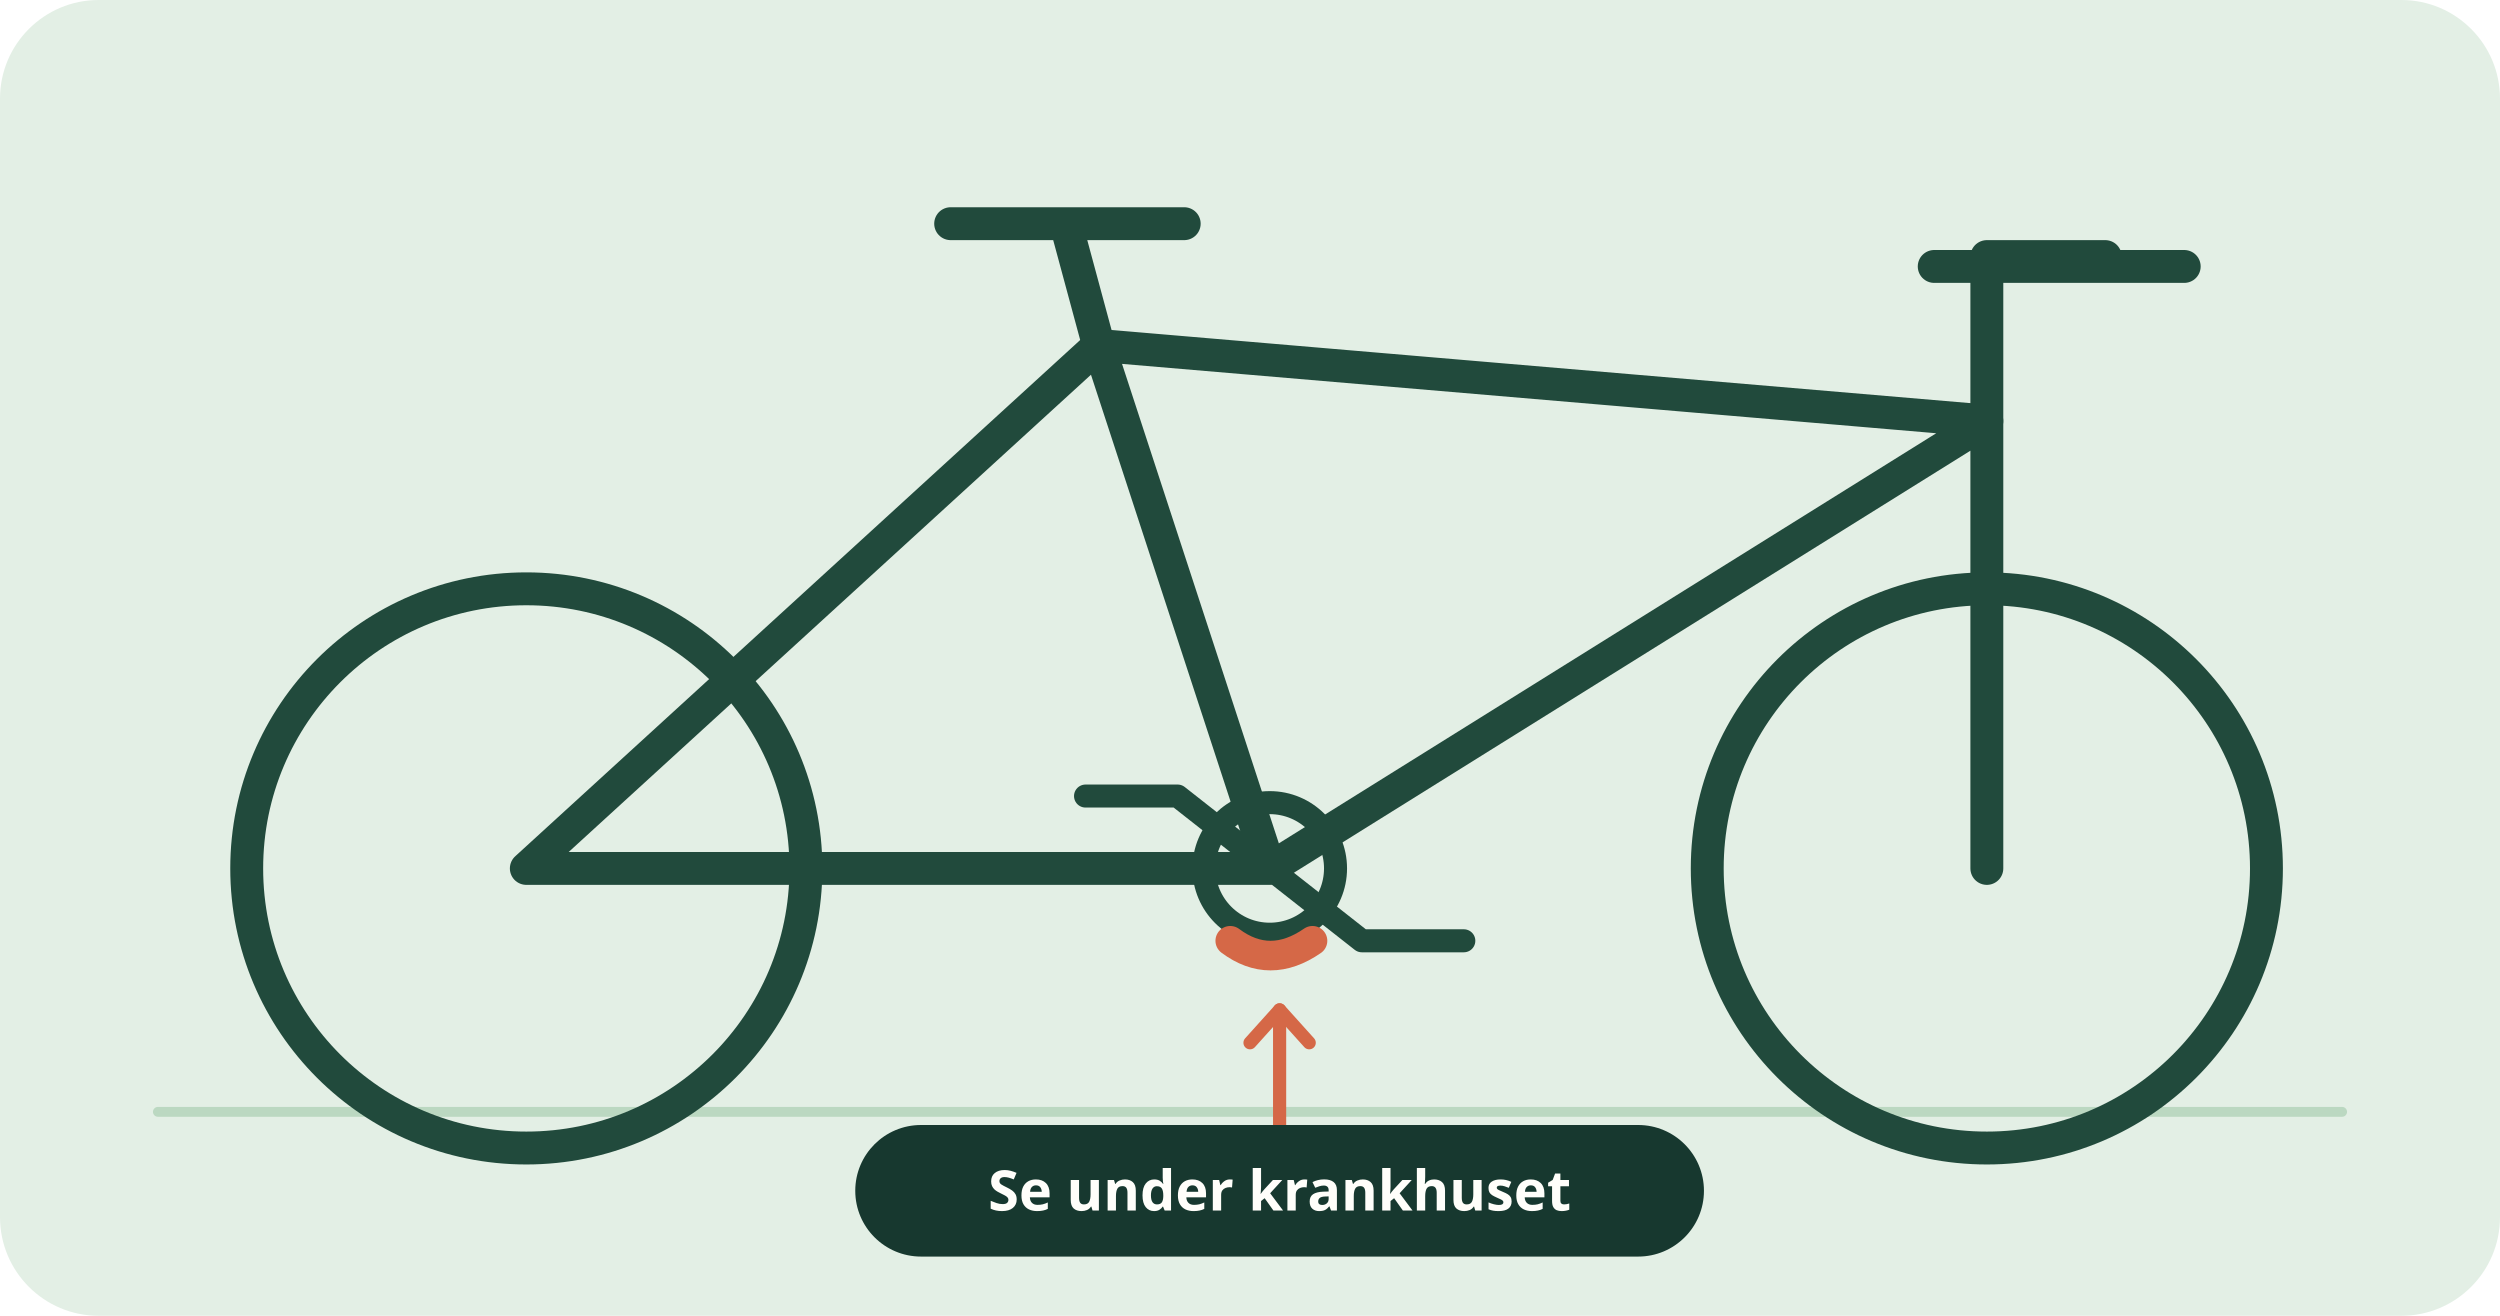
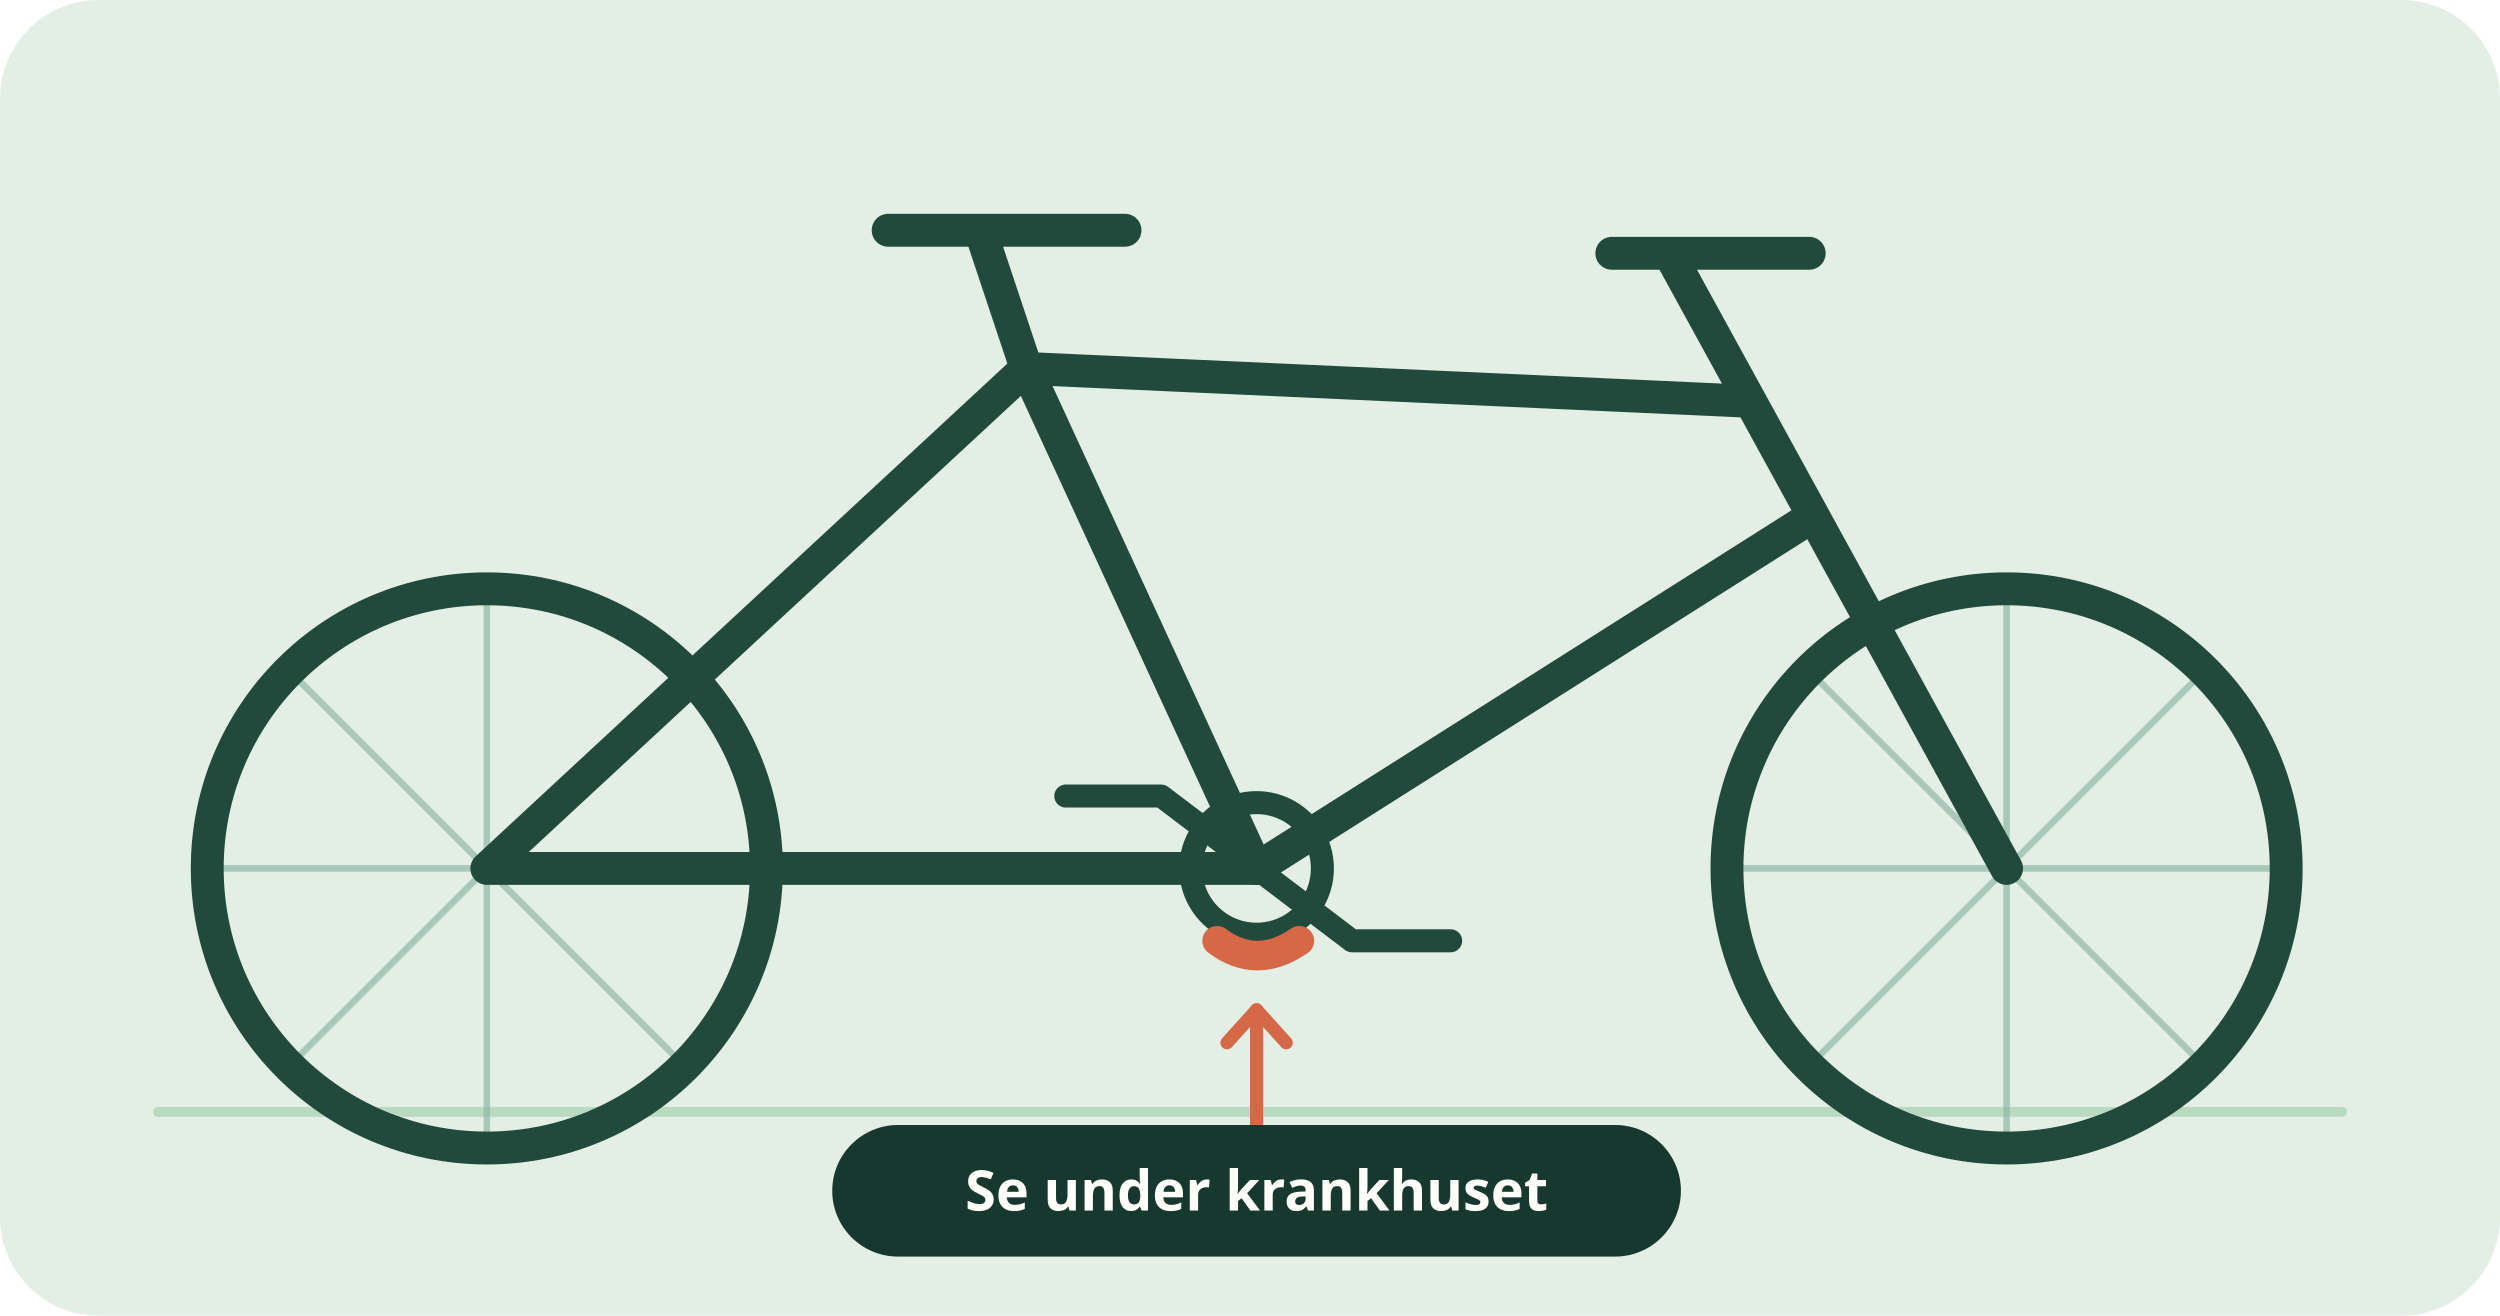
<svg xmlns="http://www.w3.org/2000/svg" viewBox="0 0 760 400" role="img" aria-labelledby="title desc">
  <rect width="760" height="400" rx="30" fill="#e3efe5" />
  <path d="M48 338H712" stroke="#bbd8c1" stroke-width="3" stroke-linecap="round" />
-   <g fill="none" stroke="#214a3c" stroke-width="10" stroke-linecap="round" stroke-linejoin="round">
-     <circle cx="160" cy="264" r="85" />
-     <circle cx="604" cy="264" r="85" />
-     <path d="M160 264 334 105 386 264 160 264M334 105 604 128 386 264M604 128V264" />
-     <path d="M604 128V78h36M588 81h76M334 105l-10-37M289 68h71" />
+   <g fill="none" stroke="#8eb8a6" stroke-width="2" opacity=".7">
+     <path d="M148 179v170M63 264h170M88 204l120 120M88 324l120-120" />
+     <path d="M610 179v170M525 264h170M550 204l120 120M550 324l120-120" />
  </g>
-   <g fill="none" stroke="#214a3c" stroke-width="7" stroke-linecap="round">
-     <circle cx="386" cy="264" r="20" />
-     <path d="M386 264 414 286M414 286h31M386 264 358 242M330 242h28" />
+   <g fill="none" stroke="#214a3c" stroke-linecap="round" stroke-linejoin="round">
+     <g stroke-width="10">
+       <circle cx="148" cy="264" r="85" />
+       <circle cx="610" cy="264" r="85" />
+       <path d="M148 264 312 112 382 264 148 264" />
+       <path d="M312 112 532 122M551 157 382 264" />
+       <path d="M508 78 610 264" />
+       <path d="M312 112 299 73M270 70h72M490 77h60" />
+     </g>
+     <g stroke-width="7">
+       <circle cx="382" cy="264" r="20" />
+       <path d="M382 264 411 286M411 286h30M382 264 353 242M324 242h29" />
+     </g>
  </g>
-   <path d="M374 286q12 9 25 0" fill="none" stroke="#d56847" stroke-width="9" stroke-linecap="round" />
-   <path d="M389 349v-42" fill="none" stroke="#d56847" stroke-width="4" stroke-linecap="round" />
-   <path d="m380 317 9-10 9 10" fill="none" stroke="#d56847" stroke-width="4" stroke-linecap="round" stroke-linejoin="round" />
-   <rect x="260" y="342" width="258" height="40" rx="20" fill="#17382f" />
-   <text x="389" y="368" text-anchor="middle" fill="#fffefa" font-family="Avenir Next, Avenir, Segoe UI, sans-serif" font-size="17" font-weight="700">Se under krankhuset</text>
+   <path d="M370 286q12 9 25 0" fill="none" stroke="#d56847" stroke-width="9" stroke-linecap="round" />
+   <path d="M382 349v-42" fill="none" stroke="#d56847" stroke-width="4" stroke-linecap="round" />
+   <path d="m373 317 9-10 9 10" fill="none" stroke="#d56847" stroke-width="4" stroke-linecap="round" stroke-linejoin="round" />
+   <rect x="253" y="342" width="258" height="40" rx="20" fill="#17382f" />
+   <text x="382" y="368" text-anchor="middle" fill="#fffefa" font-family="Avenir Next, Avenir, Segoe UI, sans-serif" font-size="17" font-weight="700">Se under krankhuset</text>
</svg>
